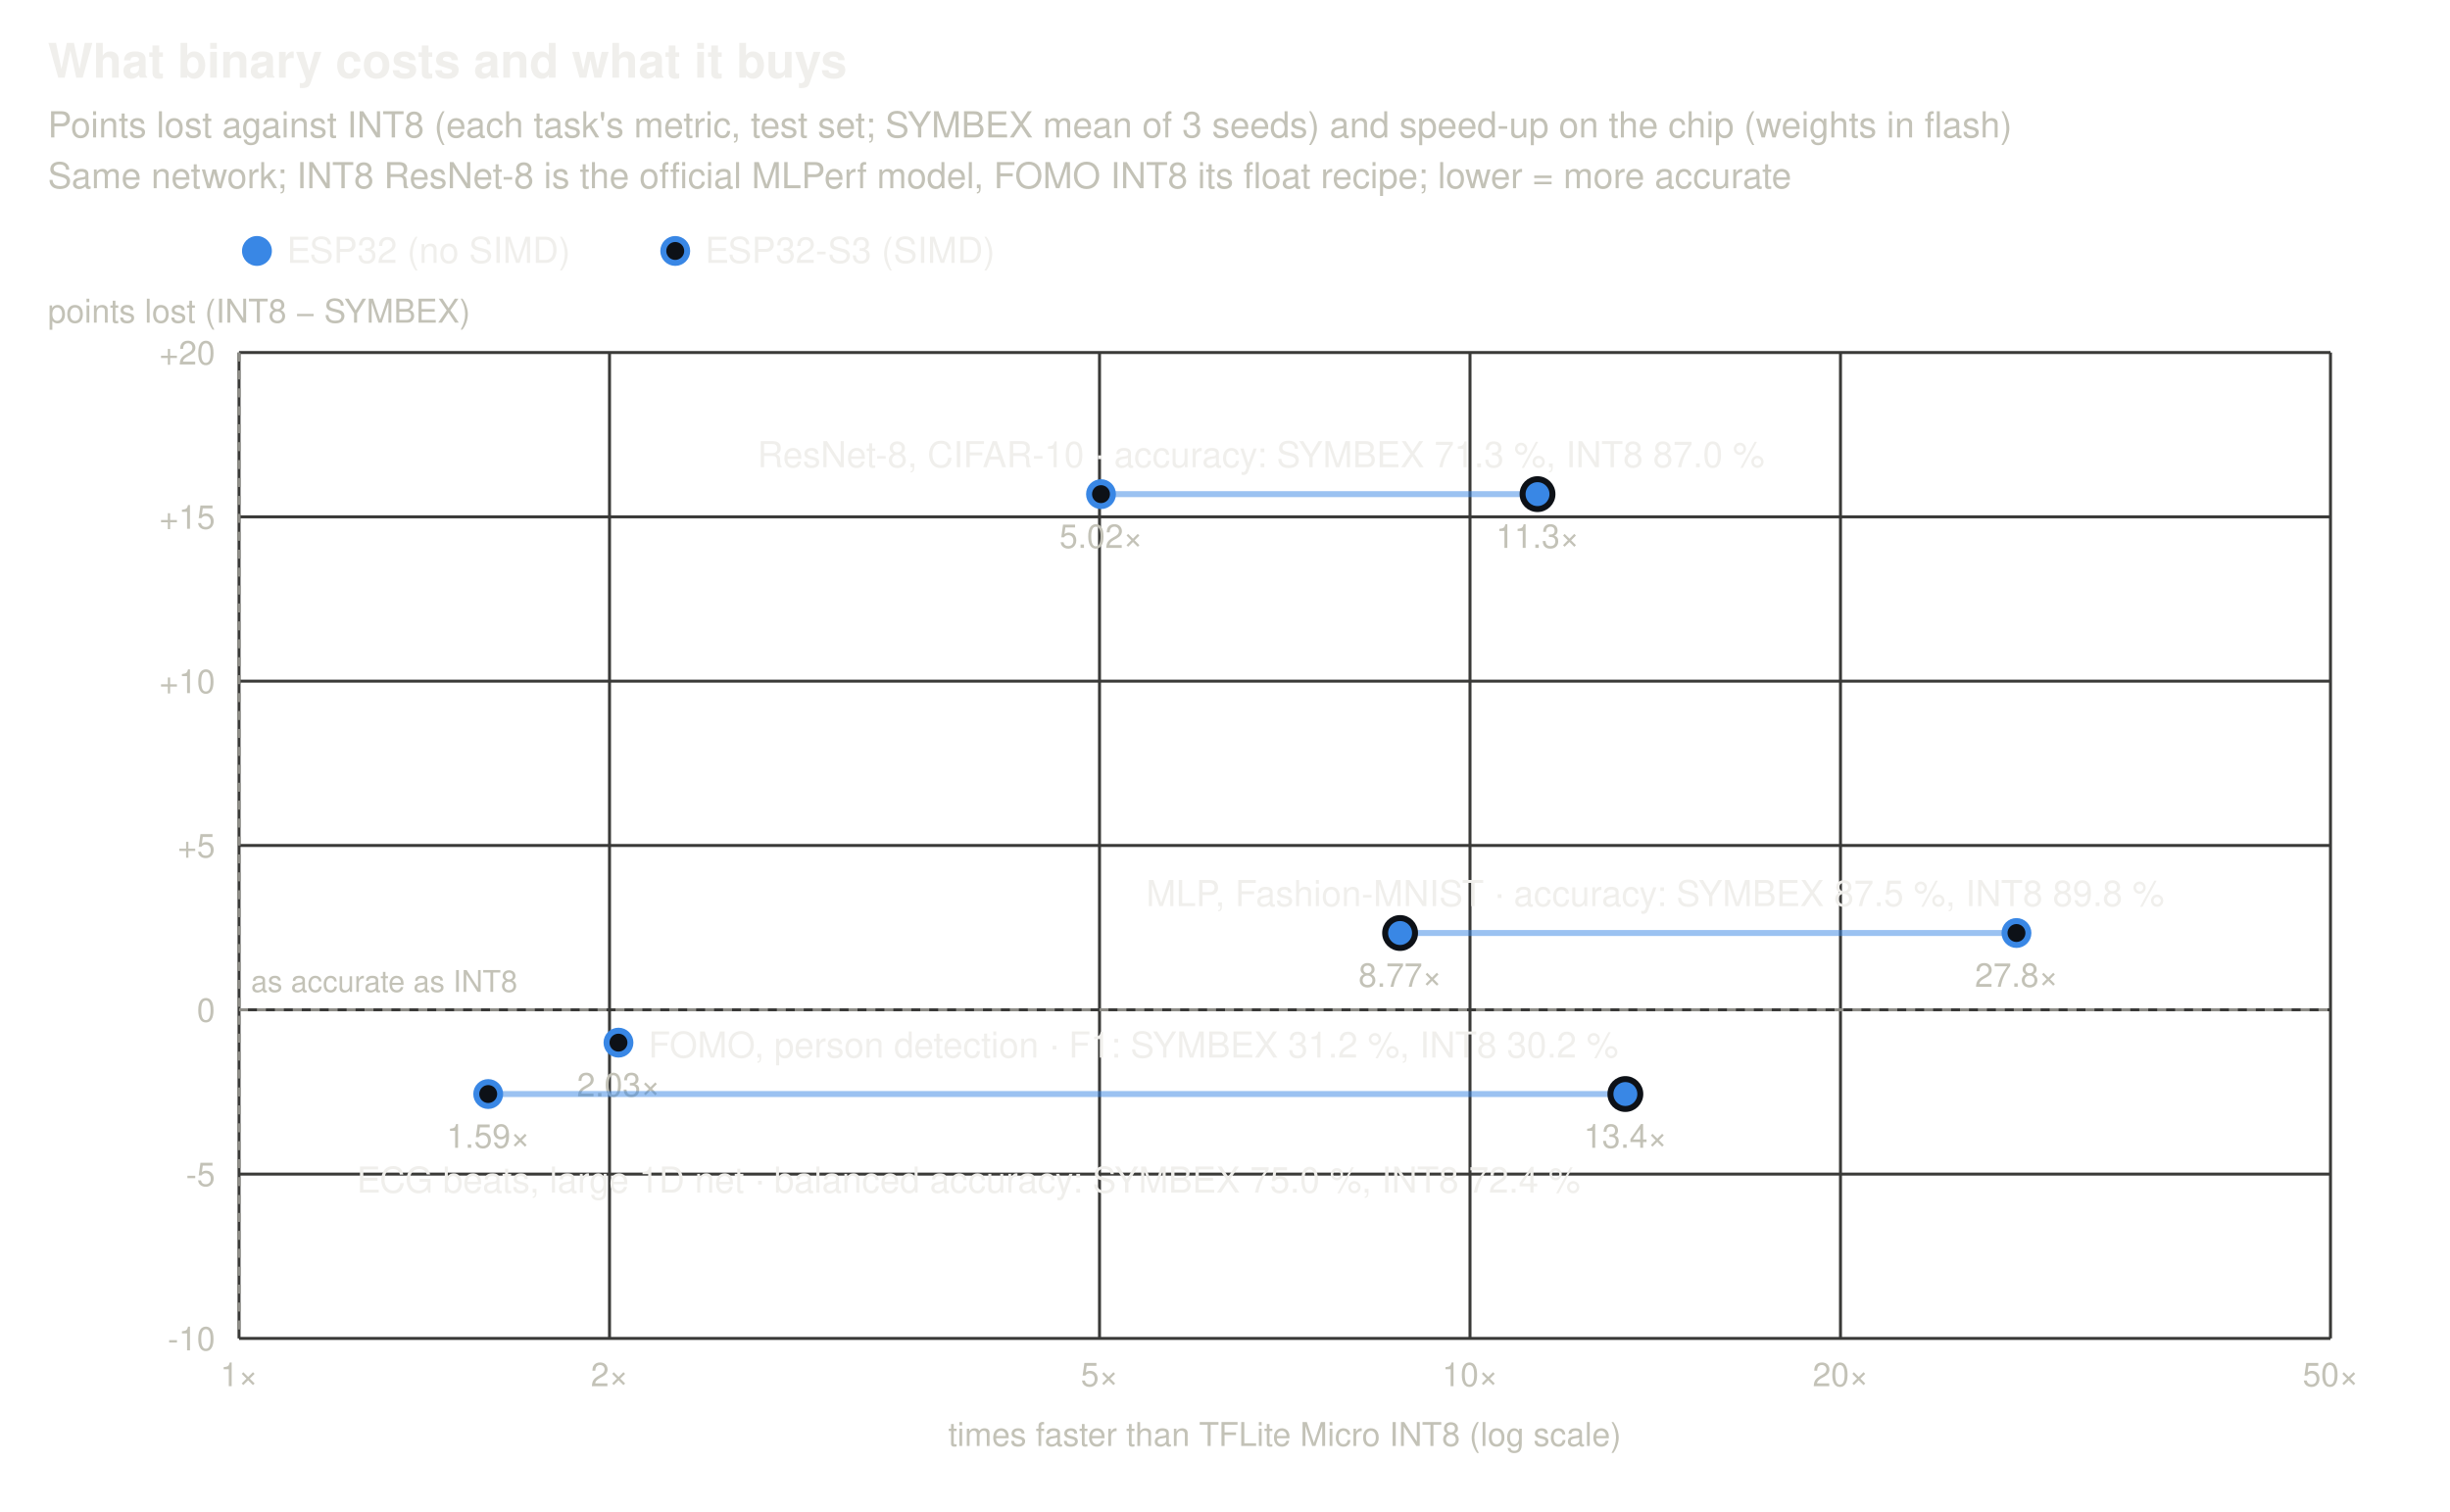
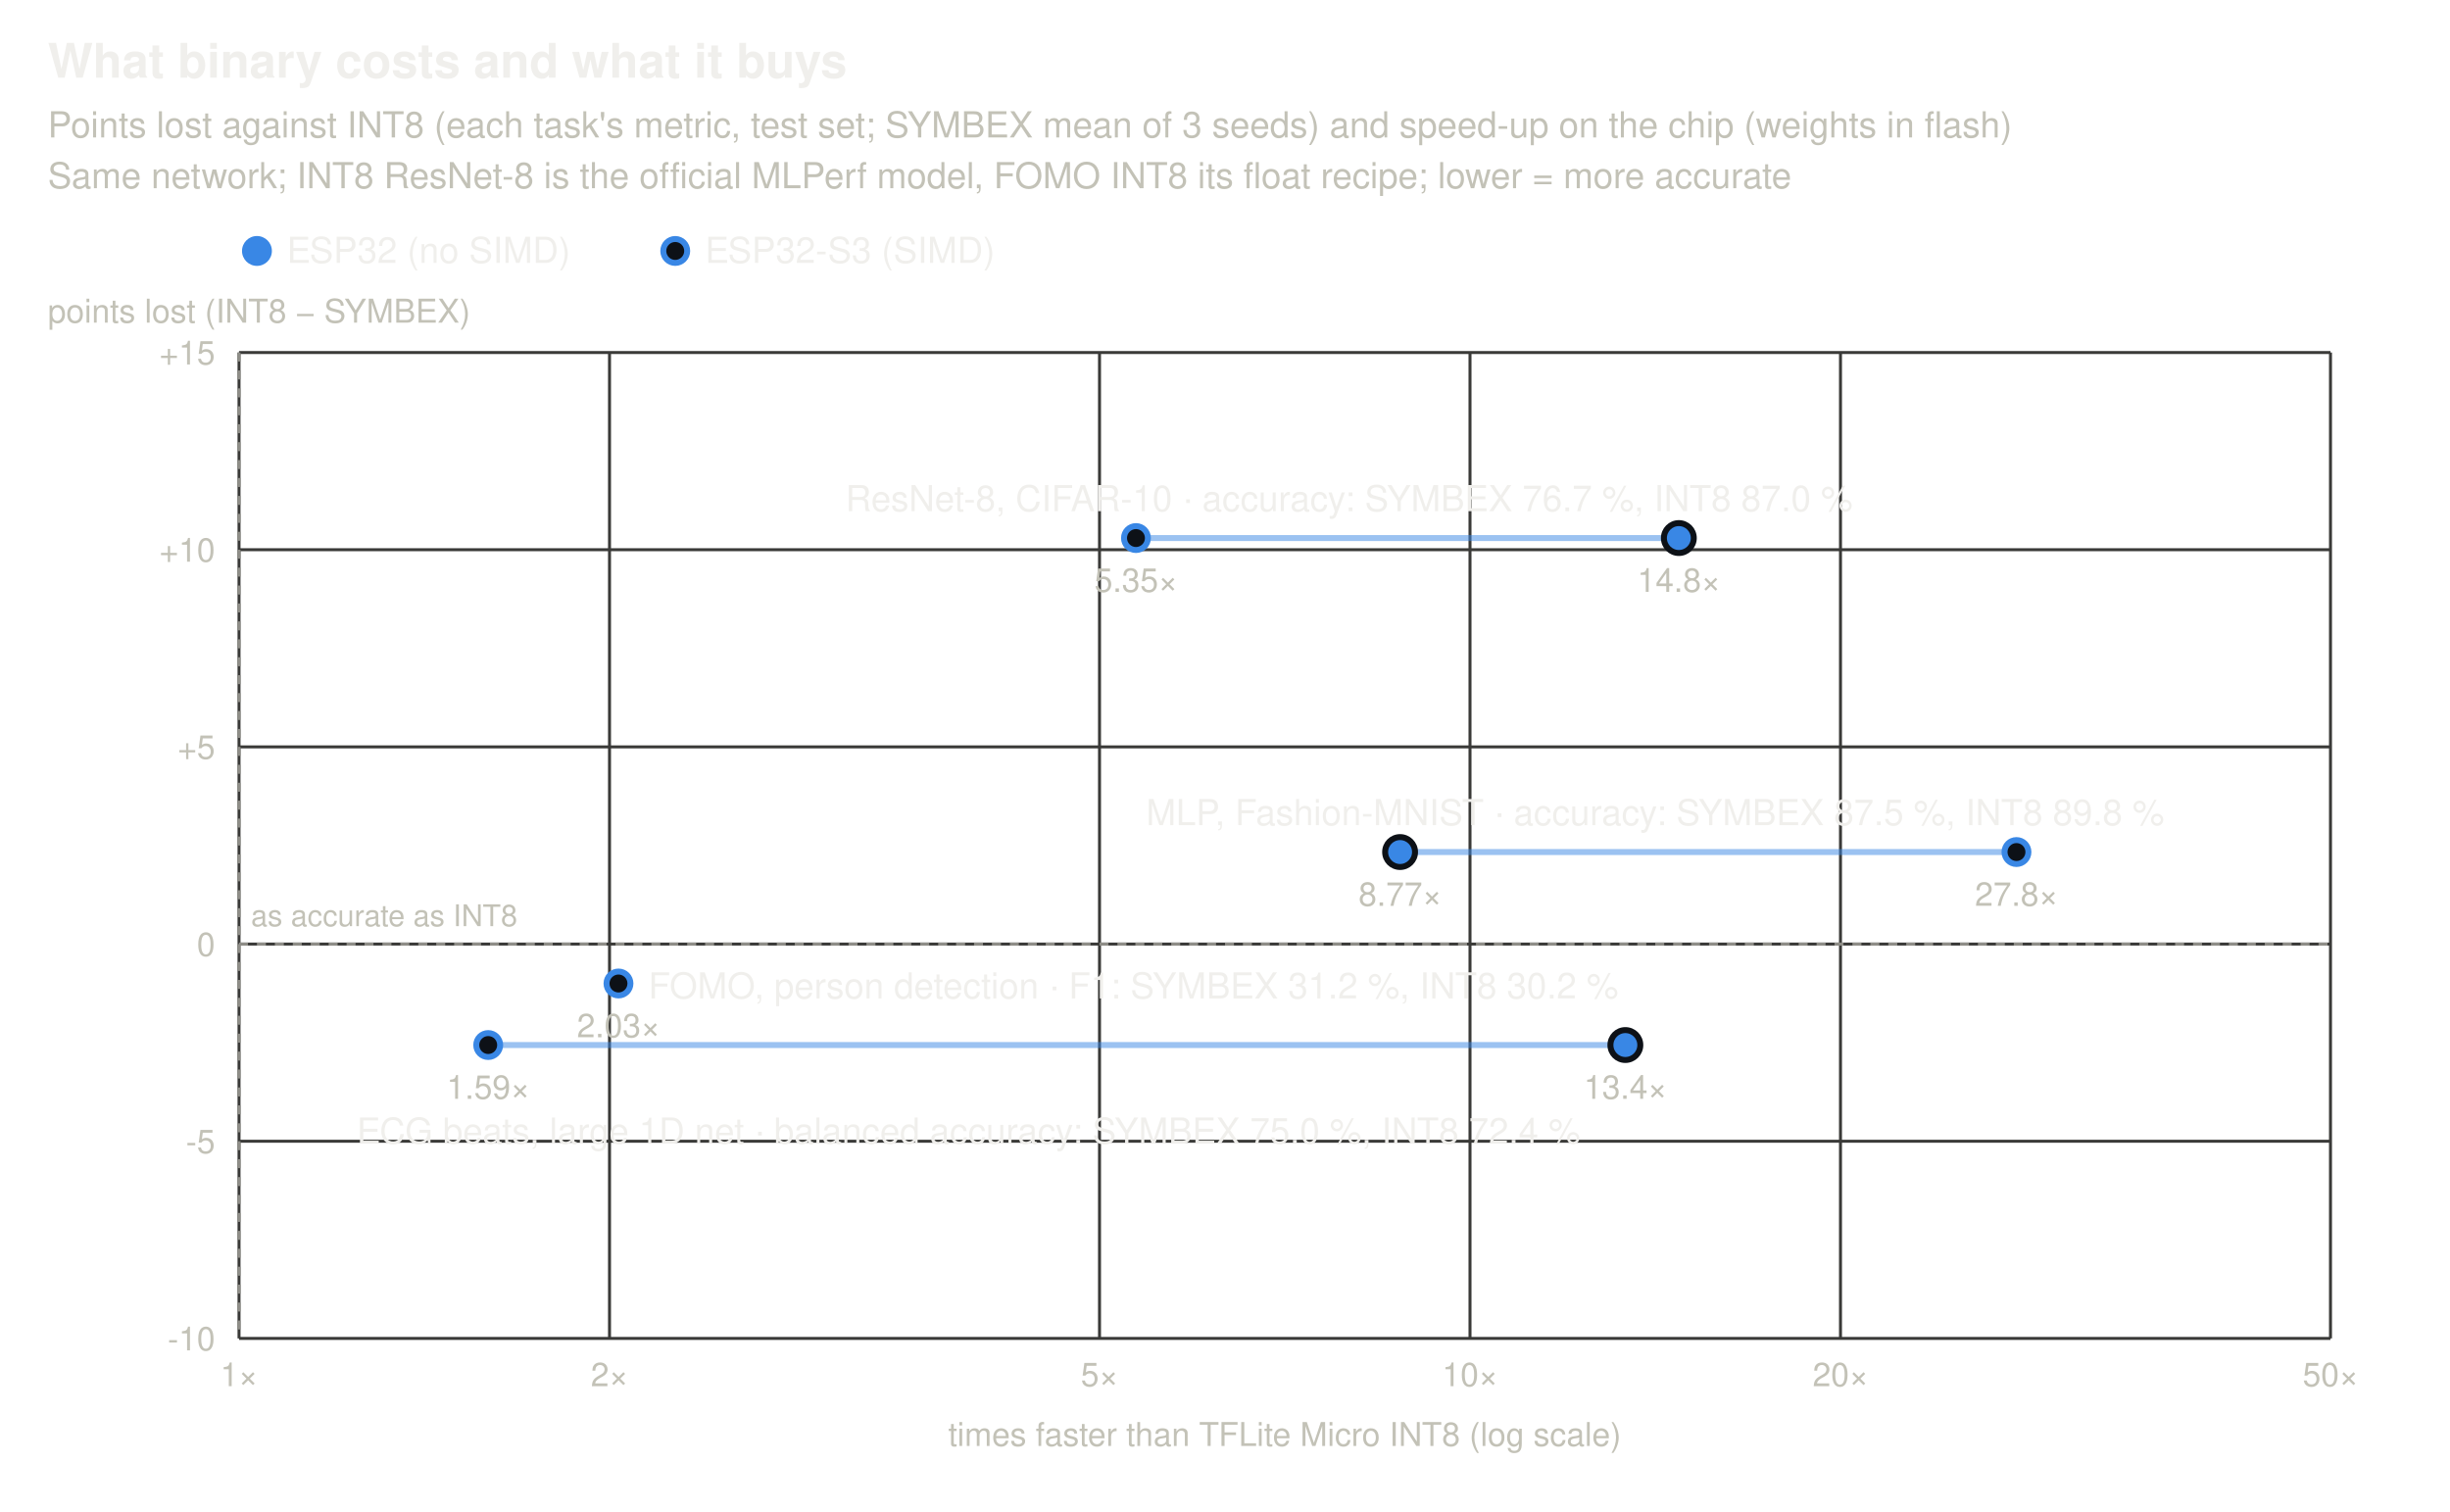
<svg xmlns="http://www.w3.org/2000/svg" width="820" height="506" viewBox="0 0 820 506" font-family="-apple-system, 'Segoe UI', Helvetica, Arial, sans-serif" role="img">
  <text x="16.0" y="26.0" fill="#f0efec" font-size="16" text-anchor="start" font-weight="bold">What binary costs and what it buys</text>
  <text x="16.0" y="46.0" fill="#c3c2b7" font-size="12" text-anchor="start" font-weight="normal">Points lost against INT8 (each task's metric, test set; SYMBEX mean of 3 seeds) and speed-up on the chip (weights in flash)</text>
  <text x="16.0" y="63.0" fill="#c3c2b7" font-size="12" text-anchor="start" font-weight="normal">Same network; INT8 ResNet-8 is the official MLPerf model, FOMO INT8 its float recipe; lower = more accurate</text>
  <circle cx="86" cy="84" r="5" fill="#3987e5" />
  <text x="96.0" y="88.0" fill="#f0efec" font-size="12" text-anchor="start" font-weight="normal">ESP32 (no SIMD)</text>
  <circle cx="226" cy="84" r="4" fill="#0d1117" stroke="#3987e5" stroke-width="2" />
  <text x="236.0" y="88.0" fill="#f0efec" font-size="12" text-anchor="start" font-weight="normal">ESP32-S3 (SIMD)</text>
  <line x1="80" y1="448.0" x2="780" y2="448.0" stroke="#3a3a38" />
  <text x="72.0" y="452.0" fill="#c3c2b7" font-size="11" text-anchor="end" font-weight="normal">-10</text>
-   <line x1="80" y1="393.0" x2="780" y2="393.0" stroke="#3a3a38" />
-   <text x="72.0" y="397.0" fill="#c3c2b7" font-size="11" text-anchor="end" font-weight="normal">-5</text>
-   <line x1="80" y1="338.0" x2="780" y2="338.0" stroke="#3a3a38" />
-   <text x="72.0" y="342.0" fill="#c3c2b7" font-size="11" text-anchor="end" font-weight="normal">0</text>
-   <line x1="80" y1="283.0" x2="780" y2="283.0" stroke="#3a3a38" />
-   <text x="72.0" y="287.0" fill="#c3c2b7" font-size="11" text-anchor="end" font-weight="normal">+5</text>
-   <line x1="80" y1="228.0" x2="780" y2="228.0" stroke="#3a3a38" />
-   <text x="72.0" y="232.0" fill="#c3c2b7" font-size="11" text-anchor="end" font-weight="normal">+10</text>
-   <line x1="80" y1="173.0" x2="780" y2="173.0" stroke="#3a3a38" />
-   <text x="72.0" y="177.0" fill="#c3c2b7" font-size="11" text-anchor="end" font-weight="normal">+15</text>
+   <line x1="80" y1="382.0" x2="780" y2="382.0" stroke="#3a3a38" />
+   <text x="72.0" y="386.0" fill="#c3c2b7" font-size="11" text-anchor="end" font-weight="normal">-5</text>
+   <line x1="80" y1="316.0" x2="780" y2="316.0" stroke="#3a3a38" />
+   <text x="72.0" y="320.0" fill="#c3c2b7" font-size="11" text-anchor="end" font-weight="normal">0</text>
+   <line x1="80" y1="250.0" x2="780" y2="250.0" stroke="#3a3a38" />
+   <text x="72.0" y="254.0" fill="#c3c2b7" font-size="11" text-anchor="end" font-weight="normal">+5</text>
+   <line x1="80" y1="184.0" x2="780" y2="184.0" stroke="#3a3a38" />
+   <text x="72.0" y="188.0" fill="#c3c2b7" font-size="11" text-anchor="end" font-weight="normal">+10</text>
  <line x1="80" y1="118.0" x2="780" y2="118.0" stroke="#3a3a38" />
-   <text x="72.0" y="122.0" fill="#c3c2b7" font-size="11" text-anchor="end" font-weight="normal">+20</text>
+   <text x="72.0" y="122.0" fill="#c3c2b7" font-size="11" text-anchor="end" font-weight="normal">+15</text>
  <line x1="80.0" y1="118" x2="80.0" y2="448" stroke="#3a3a38" />
  <text x="80.0" y="464.0" fill="#c3c2b7" font-size="11" text-anchor="middle" font-weight="normal">1×</text>
  <line x1="204.0" y1="118" x2="204.0" y2="448" stroke="#3a3a38" />
  <text x="204.0" y="464.0" fill="#c3c2b7" font-size="11" text-anchor="middle" font-weight="normal">2×</text>
  <line x1="368.0" y1="118" x2="368.0" y2="448" stroke="#3a3a38" />
  <text x="368.0" y="464.0" fill="#c3c2b7" font-size="11" text-anchor="middle" font-weight="normal">5×</text>
  <line x1="492.0" y1="118" x2="492.0" y2="448" stroke="#3a3a38" />
  <text x="492.0" y="464.0" fill="#c3c2b7" font-size="11" text-anchor="middle" font-weight="normal">10×</text>
  <line x1="616.0" y1="118" x2="616.0" y2="448" stroke="#3a3a38" />
  <text x="616.0" y="464.0" fill="#c3c2b7" font-size="11" text-anchor="middle" font-weight="normal">20×</text>
  <line x1="780.0" y1="118" x2="780.0" y2="448" stroke="#3a3a38" />
  <text x="780.0" y="464.0" fill="#c3c2b7" font-size="11" text-anchor="middle" font-weight="normal">50×</text>
  <text x="430.0" y="484.0" fill="#c3c2b7" font-size="11" text-anchor="middle" font-weight="normal">times faster than TFLite Micro INT8 (log scale)</text>
  <text x="16.0" y="108.0" fill="#c3c2b7" font-size="11" text-anchor="start" font-weight="normal">points lost (INT8 − SYMBEX)</text>
-   <line x1="80" y1="338.0" x2="780" y2="338.0" stroke="#8f8e88" stroke-dasharray="3 3" />
-   <text x="84.0" y="332.0" fill="#c3c2b7" font-size="10" text-anchor="start" font-weight="normal">as accurate as INT8</text>
+   <line x1="80" y1="316.0" x2="780" y2="316.0" stroke="#8f8e88" stroke-dasharray="3 3" />
+   <text x="84.0" y="310.0" fill="#c3c2b7" font-size="10" text-anchor="start" font-weight="normal">as accurate as INT8</text>
  <line x1="80.0" y1="118" x2="80.0" y2="448" stroke="#8f8e88" stroke-dasharray="3 3" />
-   <line x1="368.5" y1="165.4" x2="514.6" y2="165.4" stroke="#3987e5" stroke-width="2" stroke-opacity="0.5" />
-   <circle cx="368.5" cy="165.4" r="4" fill="#0d1117" stroke="#3987e5" stroke-width="2" />
-   <text x="368.5" y="183.4" fill="#c3c2b7" font-size="11" text-anchor="middle" font-weight="normal">5.02×</text>
-   <circle cx="514.6" cy="165.4" r="5" fill="#3987e5" stroke="#0d1117" stroke-width="2" />
-   <text x="514.6" y="183.4" fill="#c3c2b7" font-size="11" text-anchor="middle" font-weight="normal">11.3×</text>
-   <text x="253.5" y="156.4" fill="#f0efec" font-size="12" text-anchor="start" font-weight="normal">ResNet-8, CIFAR-10 · accuracy: SYMBEX 71.3 %, INT8 87.0 %</text>
-   <line x1="468.6" y1="312.3" x2="674.9" y2="312.3" stroke="#3987e5" stroke-width="2" stroke-opacity="0.5" />
-   <circle cx="468.6" cy="312.3" r="5" fill="#3987e5" stroke="#0d1117" stroke-width="2" />
-   <text x="468.6" y="330.3" fill="#c3c2b7" font-size="11" text-anchor="middle" font-weight="normal">8.77×</text>
-   <circle cx="674.9" cy="312.3" r="4" fill="#0d1117" stroke="#3987e5" stroke-width="2" />
-   <text x="674.9" y="330.3" fill="#c3c2b7" font-size="11" text-anchor="middle" font-weight="normal">27.8×</text>
-   <text x="383.6" y="303.3" fill="#f0efec" font-size="12" text-anchor="start" font-weight="normal">MLP, Fashion-MNIST · accuracy: SYMBEX 87.5 %, INT8 89.8 %</text>
-   <circle cx="207.0" cy="349.0" r="4" fill="#0d1117" stroke="#3987e5" stroke-width="2" />
-   <text x="207.0" y="367.0" fill="#c3c2b7" font-size="11" text-anchor="middle" font-weight="normal">2.03×</text>
-   <text x="217.0" y="354.0" fill="#f0efec" font-size="12" text-anchor="start" font-weight="normal">FOMO, person detection · F1: SYMBEX 31.2 %, INT8 30.2 %</text>
-   <line x1="163.4" y1="366.2" x2="544.0" y2="366.2" stroke="#3987e5" stroke-width="2" stroke-opacity="0.5" />
-   <circle cx="163.4" cy="366.2" r="4" fill="#0d1117" stroke="#3987e5" stroke-width="2" />
-   <text x="163.4" y="384.2" fill="#c3c2b7" font-size="11" text-anchor="middle" font-weight="normal">1.59×</text>
-   <circle cx="544.0" cy="366.2" r="5" fill="#3987e5" stroke="#0d1117" stroke-width="2" />
-   <text x="544.0" y="384.2" fill="#c3c2b7" font-size="11" text-anchor="middle" font-weight="normal">13.4×</text>
-   <text x="119.4" y="399.2" fill="#f0efec" font-size="12" text-anchor="start" font-weight="normal">ECG beats, large 1D net · balanced accuracy: SYMBEX 75.0 %, INT8 72.4 %</text>
+   <line x1="380.2" y1="180.1" x2="561.9" y2="180.1" stroke="#3987e5" stroke-width="2" stroke-opacity="0.5" />
+   <circle cx="380.2" cy="180.1" r="4" fill="#0d1117" stroke="#3987e5" stroke-width="2" />
+   <text x="380.2" y="198.1" fill="#c3c2b7" font-size="11" text-anchor="middle" font-weight="normal">5.35×</text>
+   <circle cx="561.9" cy="180.1" r="5" fill="#3987e5" stroke="#0d1117" stroke-width="2" />
+   <text x="561.9" y="198.1" fill="#c3c2b7" font-size="11" text-anchor="middle" font-weight="normal">14.8×</text>
+   <text x="283.0" y="171.1" fill="#f0efec" font-size="12" text-anchor="start" font-weight="normal">ResNet-8, CIFAR-10 · accuracy: SYMBEX 76.7 %, INT8 87.0 %</text>
+   <line x1="468.6" y1="285.2" x2="674.9" y2="285.2" stroke="#3987e5" stroke-width="2" stroke-opacity="0.5" />
+   <circle cx="468.6" cy="285.2" r="5" fill="#3987e5" stroke="#0d1117" stroke-width="2" />
+   <text x="468.6" y="303.2" fill="#c3c2b7" font-size="11" text-anchor="middle" font-weight="normal">8.77×</text>
+   <circle cx="674.9" cy="285.2" r="4" fill="#0d1117" stroke="#3987e5" stroke-width="2" />
+   <text x="674.9" y="303.2" fill="#c3c2b7" font-size="11" text-anchor="middle" font-weight="normal">27.8×</text>
+   <text x="383.6" y="276.2" fill="#f0efec" font-size="12" text-anchor="start" font-weight="normal">MLP, Fashion-MNIST · accuracy: SYMBEX 87.5 %, INT8 89.8 %</text>
+   <circle cx="207.0" cy="329.2" r="4" fill="#0d1117" stroke="#3987e5" stroke-width="2" />
+   <text x="207.0" y="347.2" fill="#c3c2b7" font-size="11" text-anchor="middle" font-weight="normal">2.03×</text>
+   <text x="217.0" y="334.2" fill="#f0efec" font-size="12" text-anchor="start" font-weight="normal">FOMO, person detection · F1: SYMBEX 31.2 %, INT8 30.2 %</text>
+   <line x1="163.4" y1="349.8" x2="544.0" y2="349.8" stroke="#3987e5" stroke-width="2" stroke-opacity="0.5" />
+   <circle cx="163.4" cy="349.8" r="4" fill="#0d1117" stroke="#3987e5" stroke-width="2" />
+   <text x="163.4" y="367.8" fill="#c3c2b7" font-size="11" text-anchor="middle" font-weight="normal">1.59×</text>
+   <circle cx="544.0" cy="349.8" r="5" fill="#3987e5" stroke="#0d1117" stroke-width="2" />
+   <text x="544.0" y="367.8" fill="#c3c2b7" font-size="11" text-anchor="middle" font-weight="normal">13.4×</text>
+   <text x="119.4" y="382.8" fill="#f0efec" font-size="12" text-anchor="start" font-weight="normal">ECG beats, large 1D net · balanced accuracy: SYMBEX 75.0 %, INT8 72.4 %</text>
</svg>
